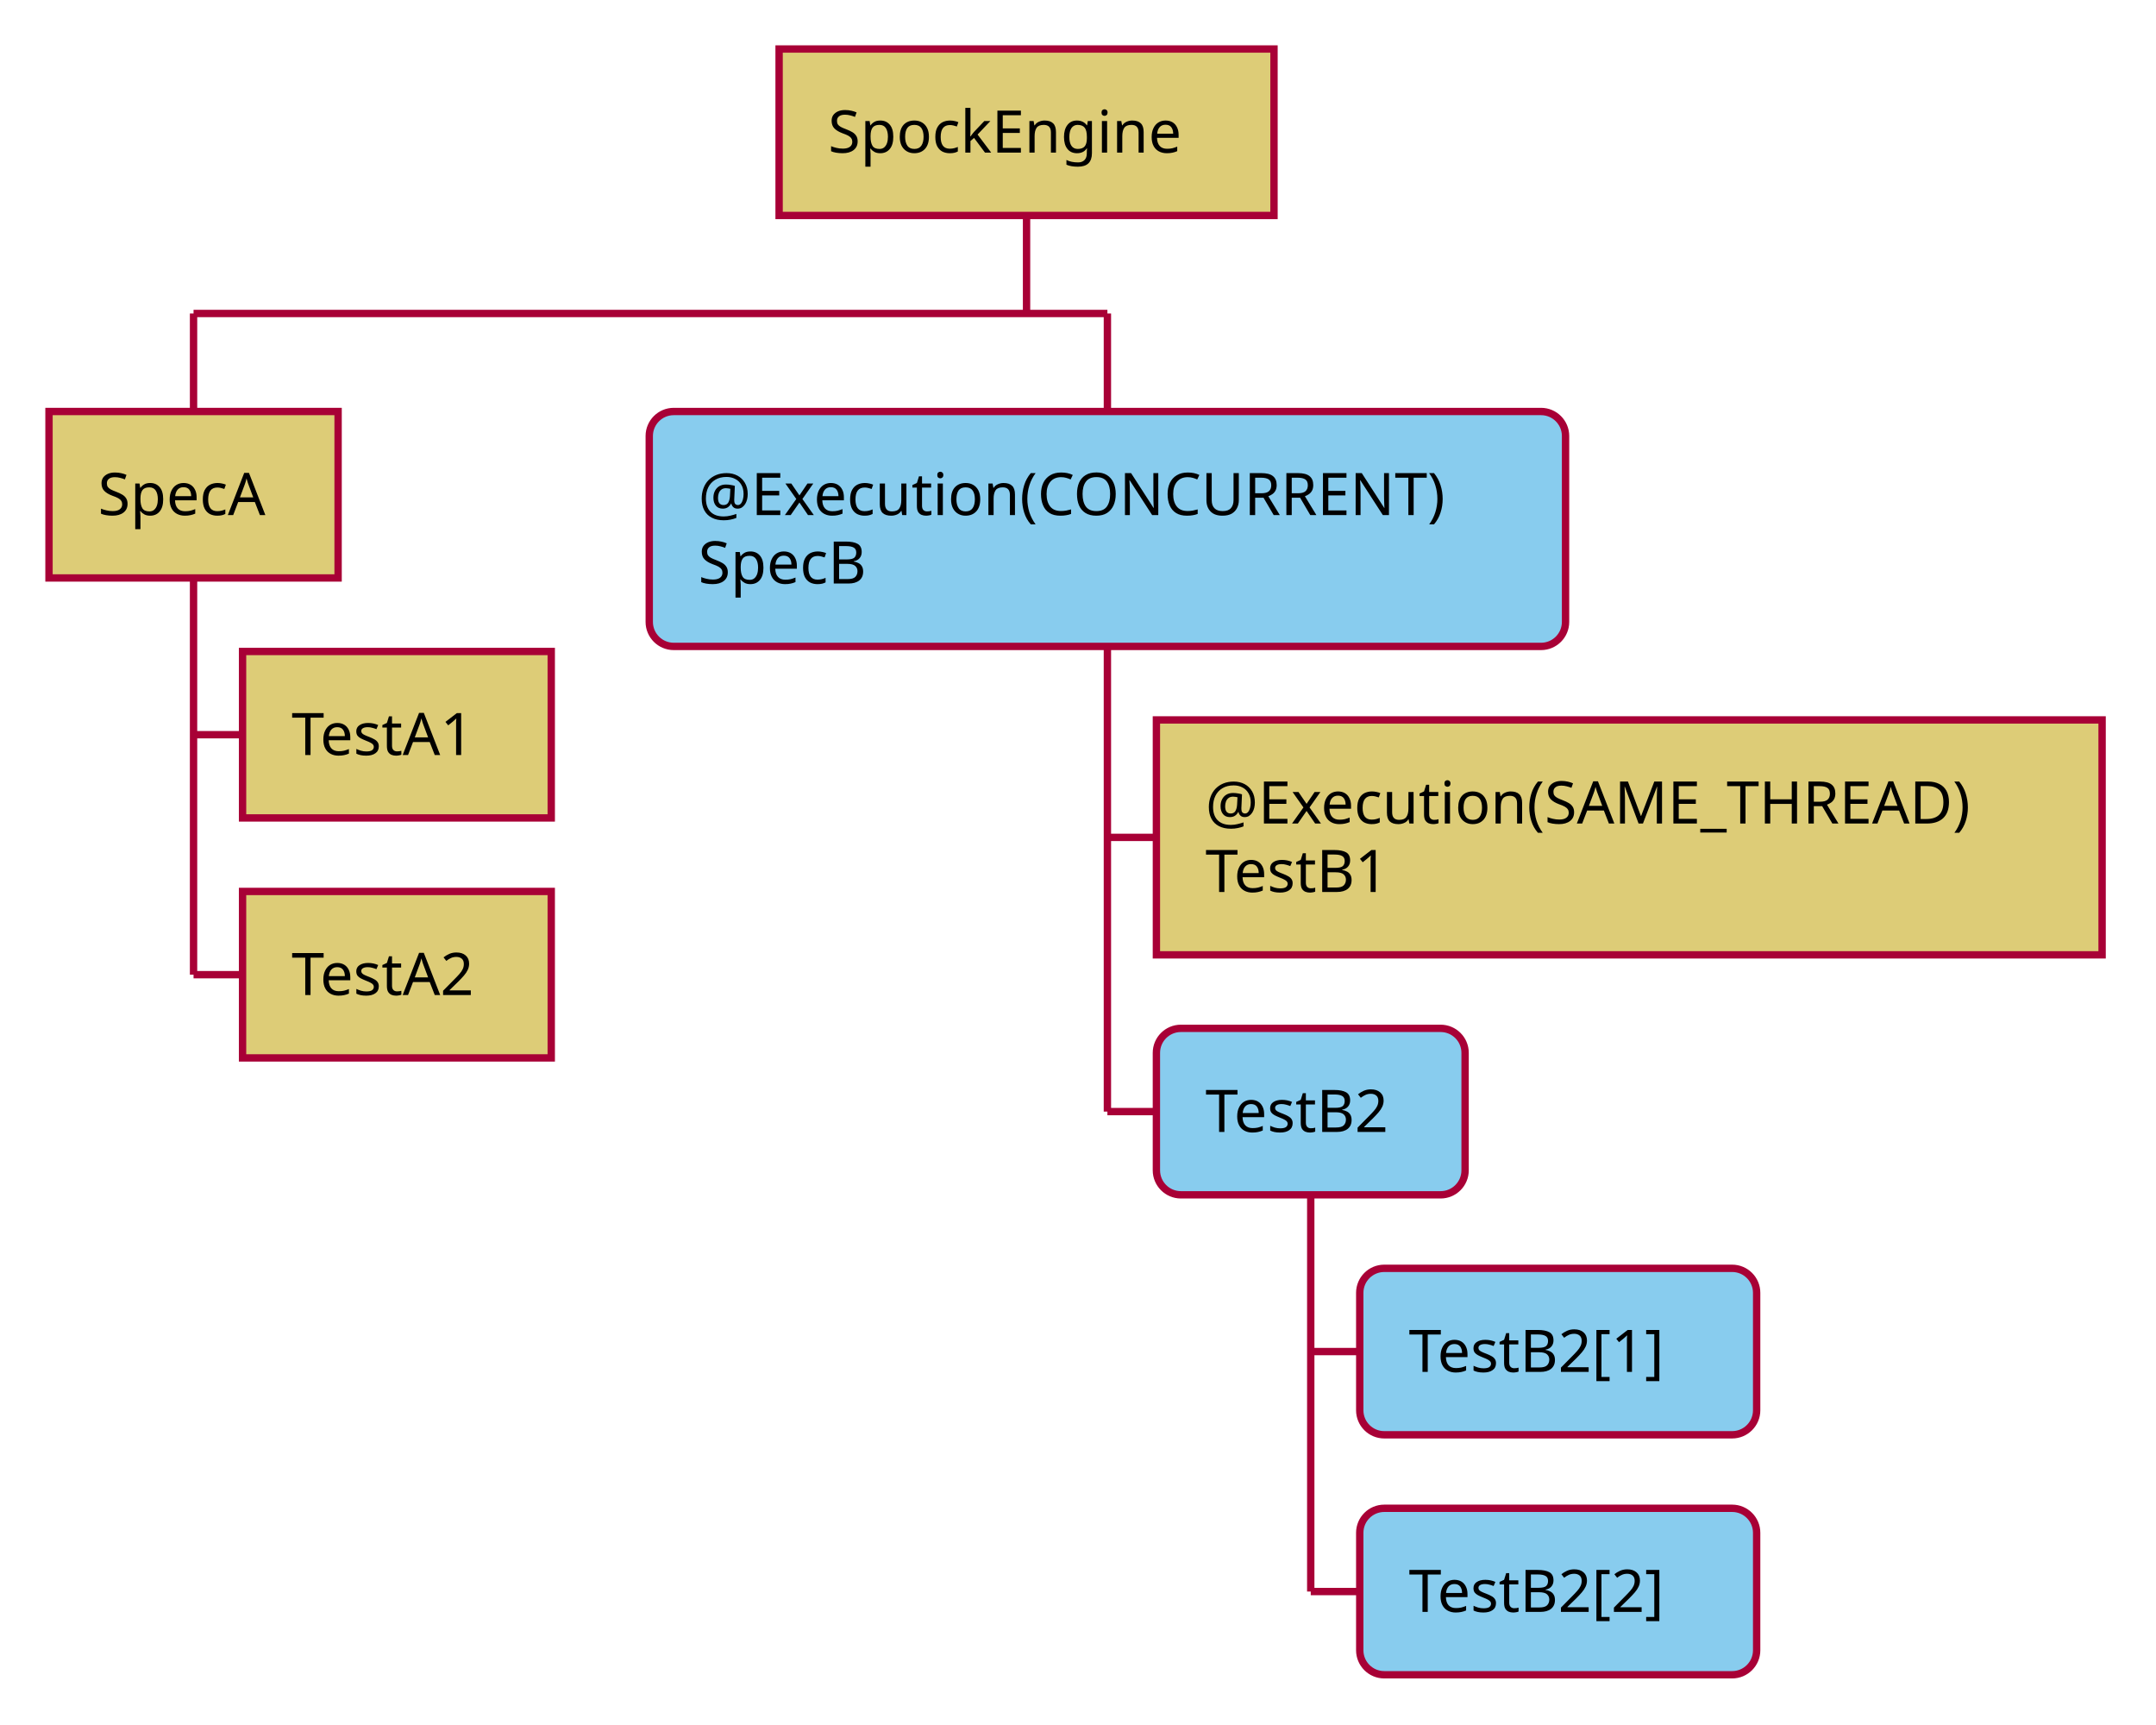
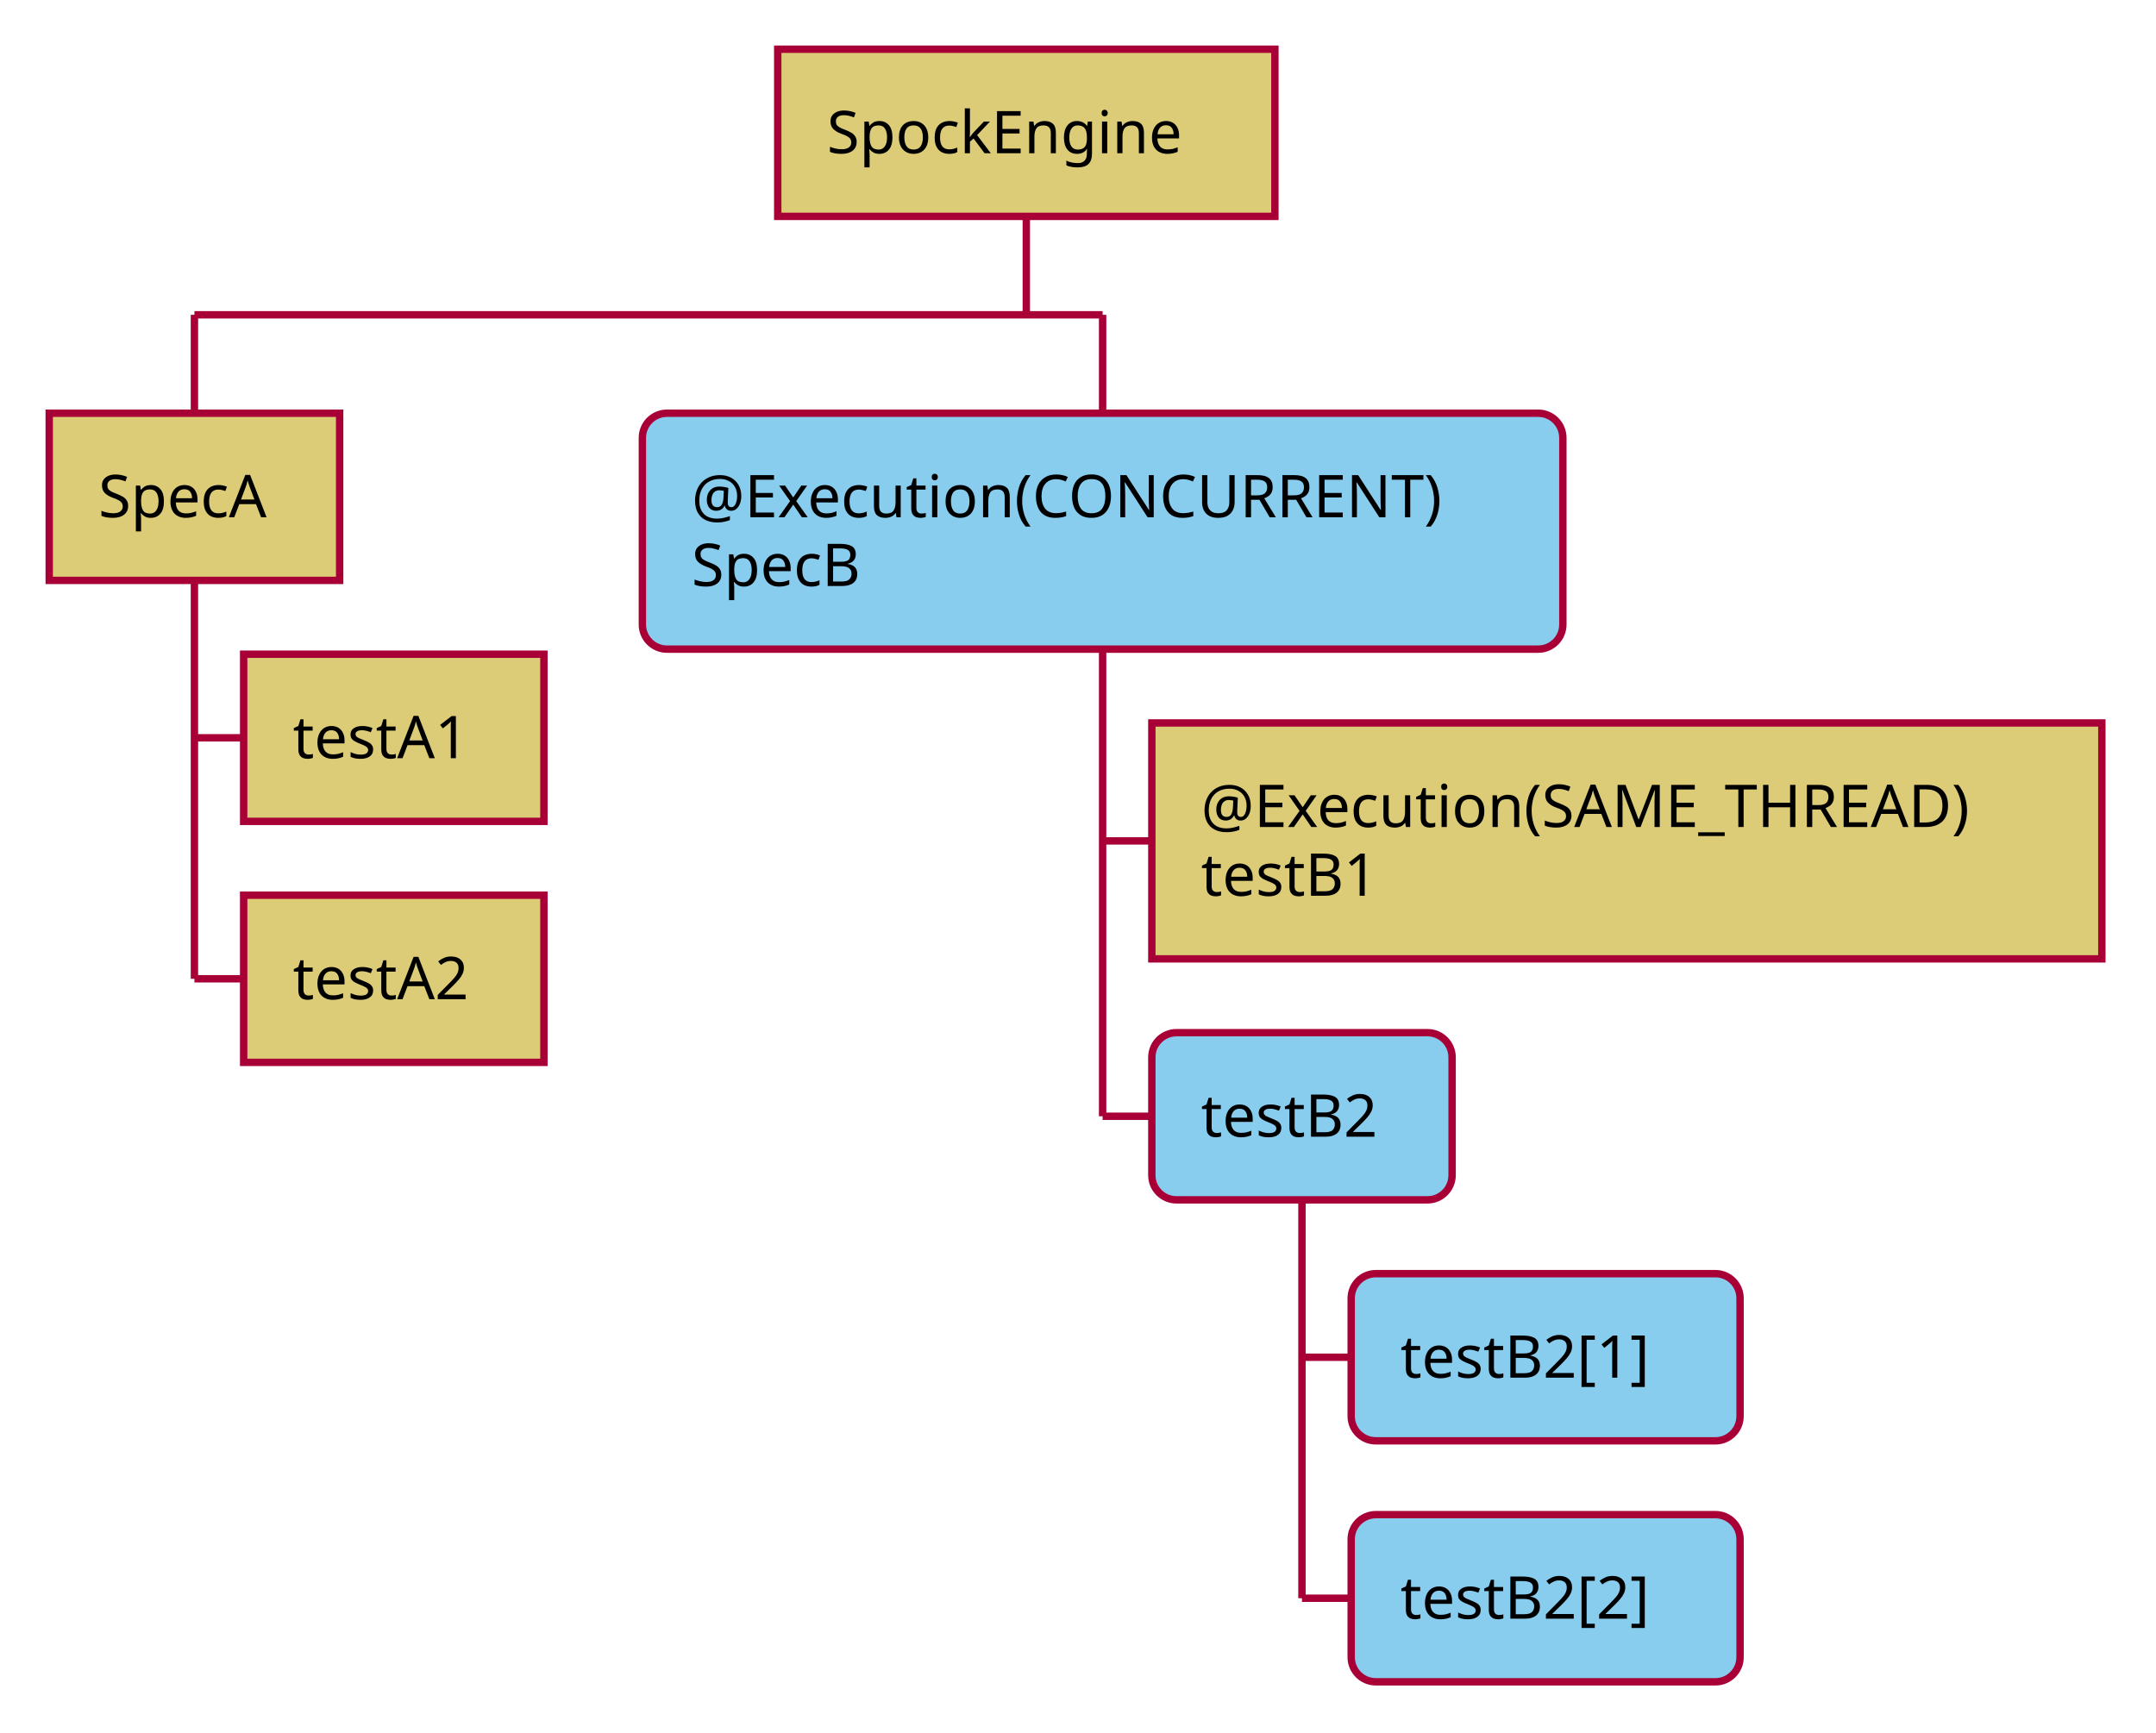
- <svg xmlns="http://www.w3.org/2000/svg" contentScriptType="application/ecmascript" contentStyleType="text/css" height="352px" preserveAspectRatio="none" style="width:440px;height:352px;" version="1.1" viewBox="0 0 440 352" width="440px" zoomAndPan="magnify">
+ <svg xmlns="http://www.w3.org/2000/svg" contentScriptType="application/ecmascript" contentStyleType="text/css" height="352px" preserveAspectRatio="none" style="width:438px;height:352px;" version="1.1" viewBox="0 0 438 352" width="438px" zoomAndPan="magnify">
  <defs />
  <g>
-     <rect fill="#DDCC77" height="33.969" style="stroke: #A80036; stroke-width: 1.5;" width="101" x="159" y="10" />
-     <text fill="#000000" font-family="sans-serif" font-size="12" lengthAdjust="spacingAndGlyphs" textLength="81" x="169" y="31.139">SpockEngine</text>
-     <line style="stroke: #A80036; stroke-width: 1.5;" x1="209.5" x2="209.5" y1="43.969" y2="63.969" />
+     <rect fill="#DDCC77" height="33.969" style="stroke: #A80036; stroke-width: 1.5;" width="101" x="158" y="10" />
+     <text fill="#000000" font-family="sans-serif" font-size="12" lengthAdjust="spacingAndGlyphs" textLength="81" x="168" y="31.139">SpockEngine</text>
+     <line style="stroke: #A80036; stroke-width: 1.5;" x1="208.5" x2="208.5" y1="43.969" y2="63.969" />
    <line style="stroke: #A80036; stroke-width: 1.5;" x1="39.5" x2="39.5" y1="63.969" y2="83.969" />
    <rect fill="#DDCC77" height="33.969" style="stroke: #A80036; stroke-width: 1.5;" width="59" x="10" y="83.969" />
    <text fill="#000000" font-family="sans-serif" font-size="12" lengthAdjust="spacingAndGlyphs" textLength="39" x="20" y="105.107">SpecA</text>
    <line style="stroke: #A80036; stroke-width: 1.5;" x1="39.5" x2="49.5" y1="149.922" y2="149.922" />
-     <rect fill="#DDCC77" height="33.969" style="stroke: #A80036; stroke-width: 1.5;" width="63" x="49.5" y="132.938" />
-     <text fill="#000000" font-family="sans-serif" font-size="12" lengthAdjust="spacingAndGlyphs" textLength="43" x="59.5" y="154.076">TestA1</text>
+     <rect fill="#DDCC77" height="33.969" style="stroke: #A80036; stroke-width: 1.5;" width="61" x="49.5" y="132.938" />
+     <text fill="#000000" font-family="sans-serif" font-size="12" lengthAdjust="spacingAndGlyphs" textLength="41" x="59.5" y="154.076">testA1</text>
    <line style="stroke: #A80036; stroke-width: 1.5;" x1="39.5" x2="49.5" y1="198.891" y2="198.891" />
-     <rect fill="#DDCC77" height="33.969" style="stroke: #A80036; stroke-width: 1.5;" width="63" x="49.5" y="181.906" />
-     <text fill="#000000" font-family="sans-serif" font-size="12" lengthAdjust="spacingAndGlyphs" textLength="43" x="59.5" y="203.045">TestA2</text>
+     <rect fill="#DDCC77" height="33.969" style="stroke: #A80036; stroke-width: 1.5;" width="61" x="49.5" y="181.906" />
+     <text fill="#000000" font-family="sans-serif" font-size="12" lengthAdjust="spacingAndGlyphs" textLength="41" x="59.5" y="203.045">testA2</text>
    <line style="stroke: #A80036; stroke-width: 1.5;" x1="39.5" x2="39.5" y1="117.938" y2="198.891" />
-     <line style="stroke: #A80036; stroke-width: 1.5;" x1="226" x2="226" y1="63.969" y2="83.969" />
-     <rect fill="#88CCEE" height="47.938" rx="5" ry="5" style="stroke: #A80036; stroke-width: 1.5;" width="187" x="132.5" y="83.969" />
-     <text fill="#000000" font-family="sans-serif" font-size="12" lengthAdjust="spacingAndGlyphs" textLength="167" x="142.5" y="105.107">@Execution(CONCURRENT)</text>
-     <text fill="#000000" font-family="sans-serif" font-size="12" lengthAdjust="spacingAndGlyphs" textLength="39" x="142.5" y="119.076">SpecB</text>
-     <line style="stroke: #A80036; stroke-width: 1.5;" x1="226" x2="236" y1="170.875" y2="170.875" />
-     <rect fill="#DDCC77" height="47.938" style="stroke: #A80036; stroke-width: 1.5;" width="193" x="236" y="146.906" />
-     <text fill="#000000" font-family="sans-serif" font-size="12" lengthAdjust="spacingAndGlyphs" textLength="173" x="246" y="168.045">@Execution(SAME_THREAD)</text>
-     <text fill="#000000" font-family="sans-serif" font-size="12" lengthAdjust="spacingAndGlyphs" textLength="43" x="246" y="182.014">TestB1</text>
-     <line style="stroke: #A80036; stroke-width: 1.5;" x1="226" x2="236" y1="226.828" y2="226.828" />
-     <rect fill="#88CCEE" height="33.969" rx="5" ry="5" style="stroke: #A80036; stroke-width: 1.5;" width="63" x="236" y="209.844" />
-     <text fill="#000000" font-family="sans-serif" font-size="12" lengthAdjust="spacingAndGlyphs" textLength="43" x="246" y="230.982">TestB2</text>
-     <line style="stroke: #A80036; stroke-width: 1.5;" x1="267.5" x2="277.5" y1="275.797" y2="275.797" />
-     <rect fill="#88CCEE" height="33.969" rx="5" ry="5" style="stroke: #A80036; stroke-width: 1.5;" width="81" x="277.5" y="258.812" />
-     <text fill="#000000" font-family="sans-serif" font-size="12" lengthAdjust="spacingAndGlyphs" textLength="61" x="287.5" y="279.951">TestB2[1]</text>
-     <line style="stroke: #A80036; stroke-width: 1.5;" x1="267.5" x2="277.5" y1="324.766" y2="324.766" />
-     <rect fill="#88CCEE" height="33.969" rx="5" ry="5" style="stroke: #A80036; stroke-width: 1.5;" width="81" x="277.5" y="307.781" />
-     <text fill="#000000" font-family="sans-serif" font-size="12" lengthAdjust="spacingAndGlyphs" textLength="61" x="287.5" y="328.92">TestB2[2]</text>
-     <line style="stroke: #A80036; stroke-width: 1.5;" x1="267.5" x2="267.5" y1="243.812" y2="324.766" />
-     <line style="stroke: #A80036; stroke-width: 1.5;" x1="226" x2="226" y1="131.906" y2="226.828" />
-     <line style="stroke: #A80036; stroke-width: 1.5;" x1="39.5" x2="226" y1="63.969" y2="63.969" />
+     <line style="stroke: #A80036; stroke-width: 1.5;" x1="224" x2="224" y1="63.969" y2="83.969" />
+     <rect fill="#88CCEE" height="47.938" rx="5" ry="5" style="stroke: #A80036; stroke-width: 1.5;" width="187" x="130.5" y="83.969" />
+     <text fill="#000000" font-family="sans-serif" font-size="12" lengthAdjust="spacingAndGlyphs" textLength="167" x="140.5" y="105.107">@Execution(CONCURRENT)</text>
+     <text fill="#000000" font-family="sans-serif" font-size="12" lengthAdjust="spacingAndGlyphs" textLength="39" x="140.5" y="119.076">SpecB</text>
+     <line style="stroke: #A80036; stroke-width: 1.5;" x1="224" x2="234" y1="170.875" y2="170.875" />
+     <rect fill="#DDCC77" height="47.938" style="stroke: #A80036; stroke-width: 1.5;" width="193" x="234" y="146.906" />
+     <text fill="#000000" font-family="sans-serif" font-size="12" lengthAdjust="spacingAndGlyphs" textLength="173" x="244" y="168.045">@Execution(SAME_THREAD)</text>
+     <text fill="#000000" font-family="sans-serif" font-size="12" lengthAdjust="spacingAndGlyphs" textLength="41" x="244" y="182.014">testB1</text>
+     <line style="stroke: #A80036; stroke-width: 1.5;" x1="224" x2="234" y1="226.828" y2="226.828" />
+     <rect fill="#88CCEE" height="33.969" rx="5" ry="5" style="stroke: #A80036; stroke-width: 1.5;" width="61" x="234" y="209.844" />
+     <text fill="#000000" font-family="sans-serif" font-size="12" lengthAdjust="spacingAndGlyphs" textLength="41" x="244" y="230.982">testB2</text>
+     <line style="stroke: #A80036; stroke-width: 1.5;" x1="264.5" x2="274.5" y1="275.797" y2="275.797" />
+     <rect fill="#88CCEE" height="33.969" rx="5" ry="5" style="stroke: #A80036; stroke-width: 1.5;" width="79" x="274.5" y="258.812" />
+     <text fill="#000000" font-family="sans-serif" font-size="12" lengthAdjust="spacingAndGlyphs" textLength="59" x="284.5" y="279.951">testB2[1]</text>
+     <line style="stroke: #A80036; stroke-width: 1.5;" x1="264.5" x2="274.5" y1="324.766" y2="324.766" />
+     <rect fill="#88CCEE" height="33.969" rx="5" ry="5" style="stroke: #A80036; stroke-width: 1.5;" width="79" x="274.5" y="307.781" />
+     <text fill="#000000" font-family="sans-serif" font-size="12" lengthAdjust="spacingAndGlyphs" textLength="59" x="284.5" y="328.92">testB2[2]</text>
+     <line style="stroke: #A80036; stroke-width: 1.5;" x1="264.5" x2="264.5" y1="243.812" y2="324.766" />
+     <line style="stroke: #A80036; stroke-width: 1.5;" x1="224" x2="224" y1="131.906" y2="226.828" />
+     <line style="stroke: #A80036; stroke-width: 1.5;" x1="39.5" x2="224" y1="63.969" y2="63.969" />
  </g>
</svg>
